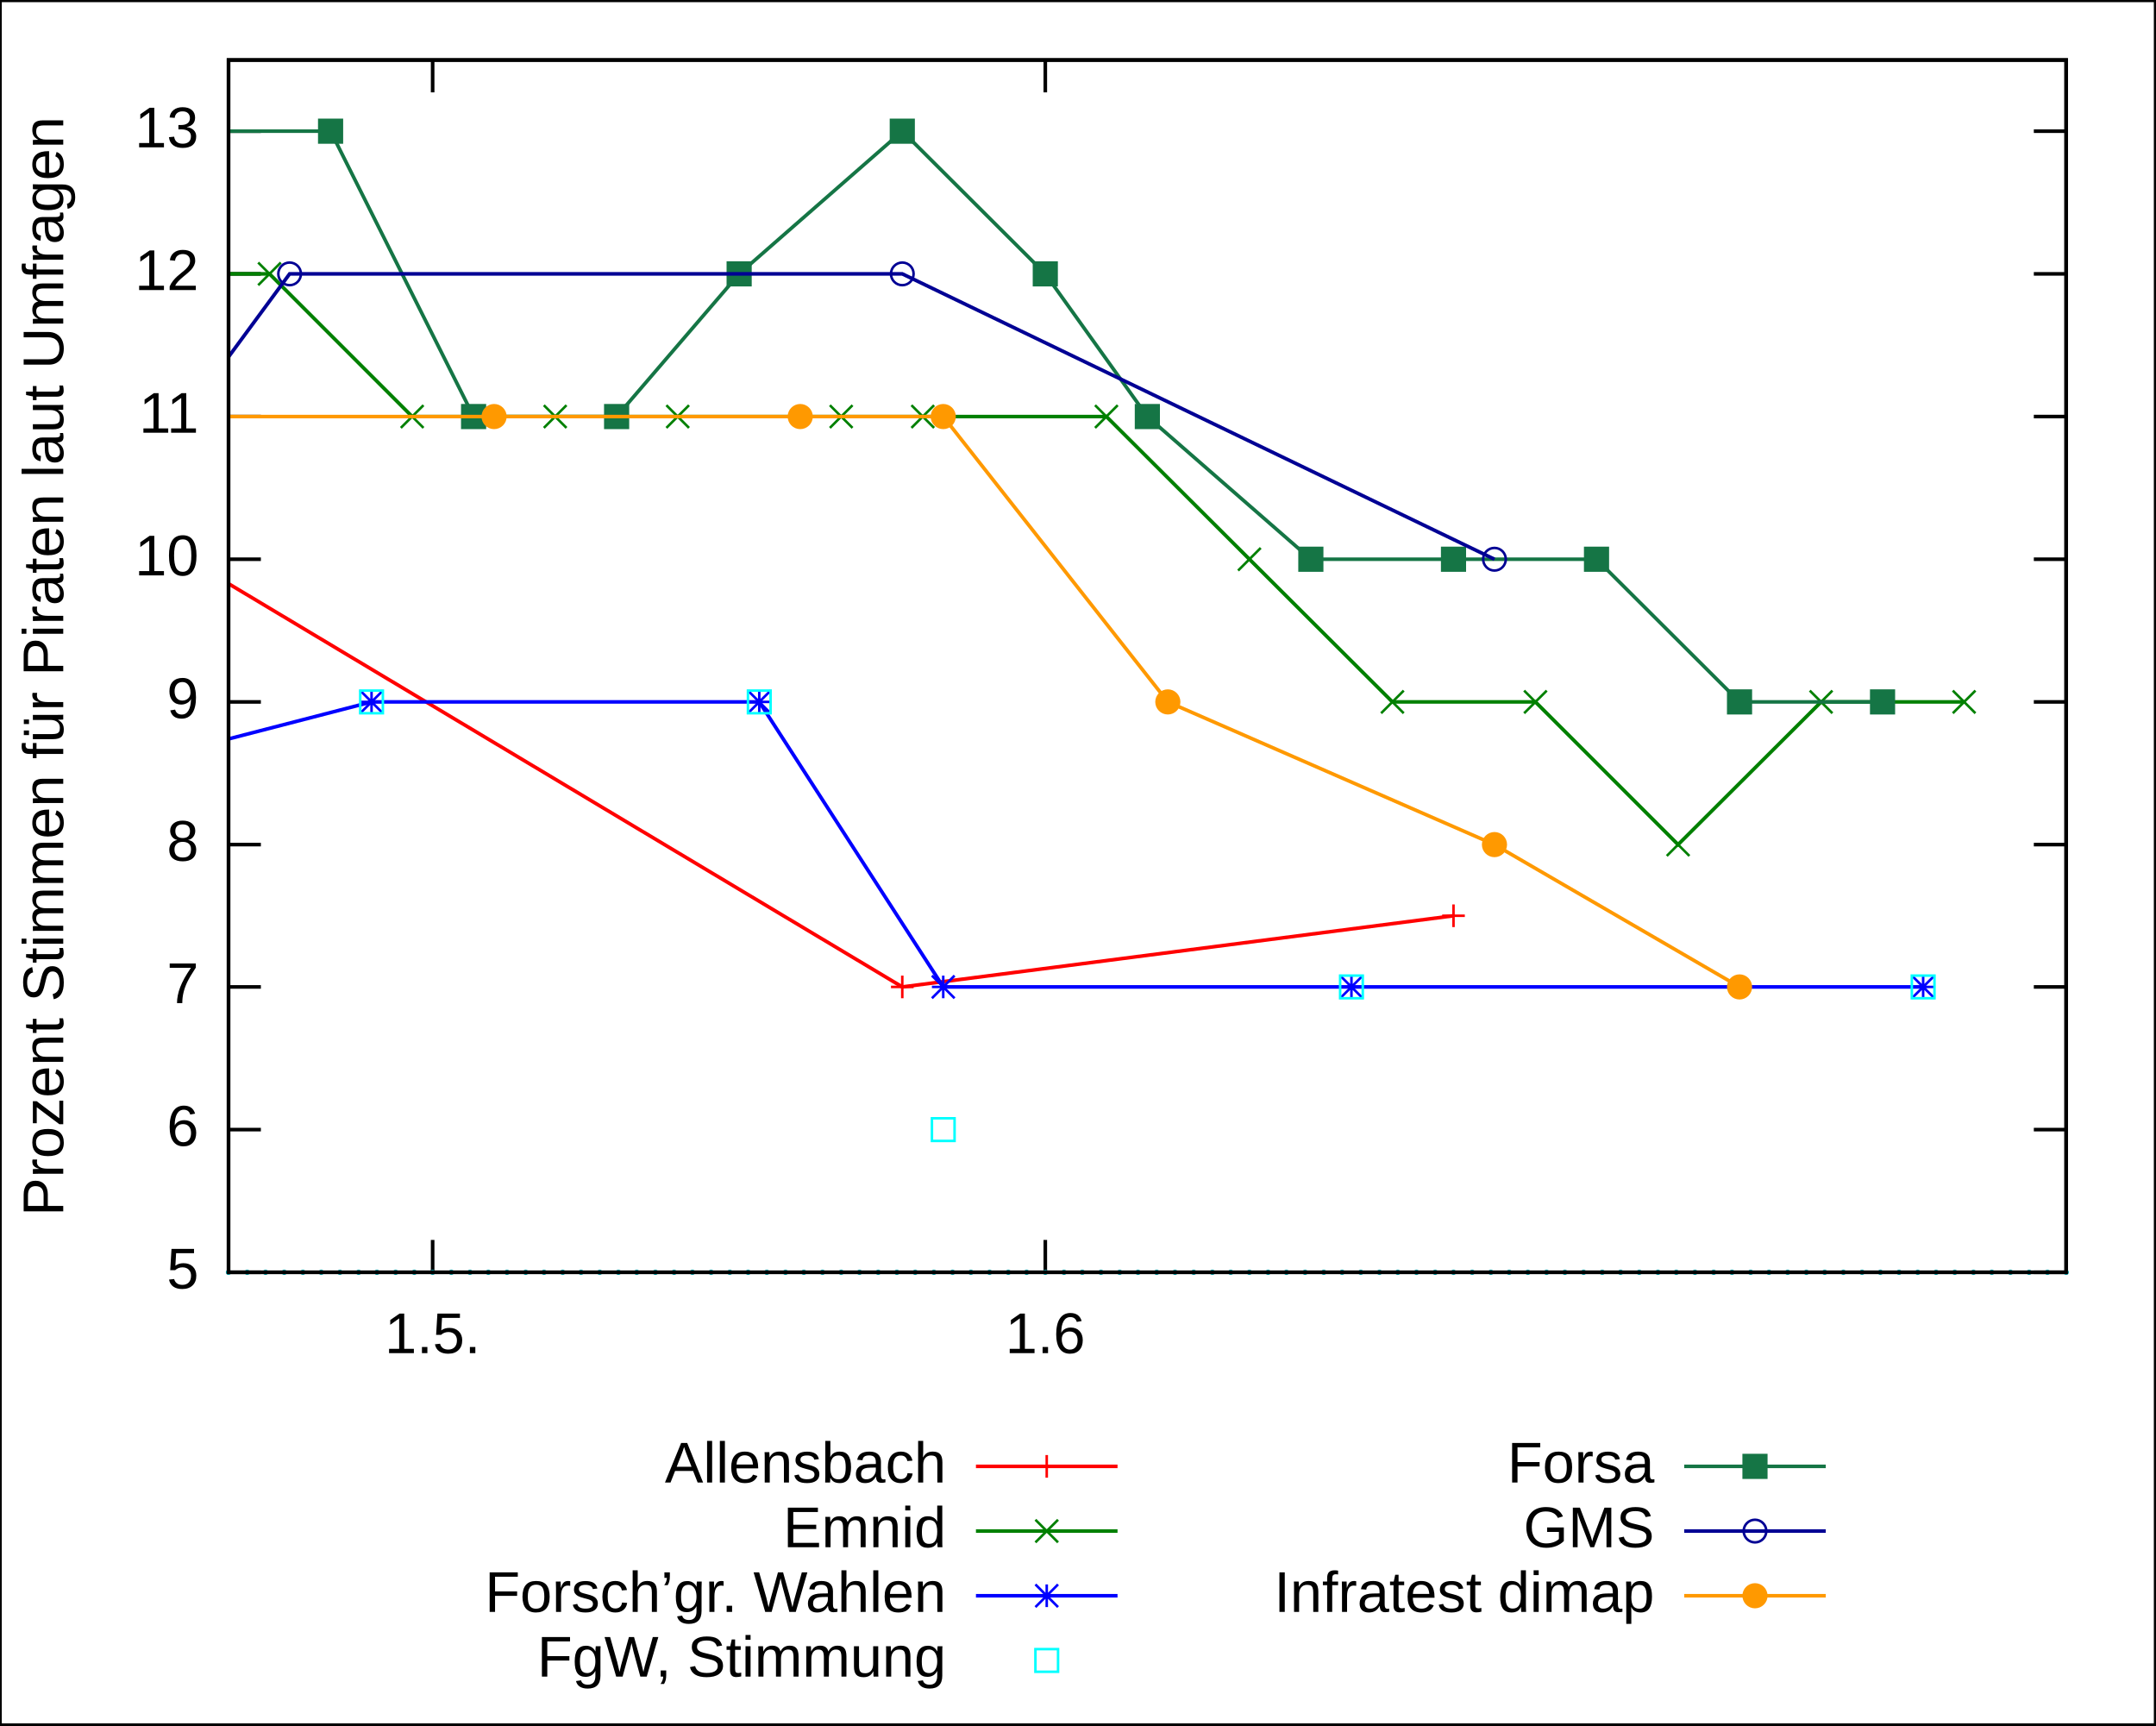
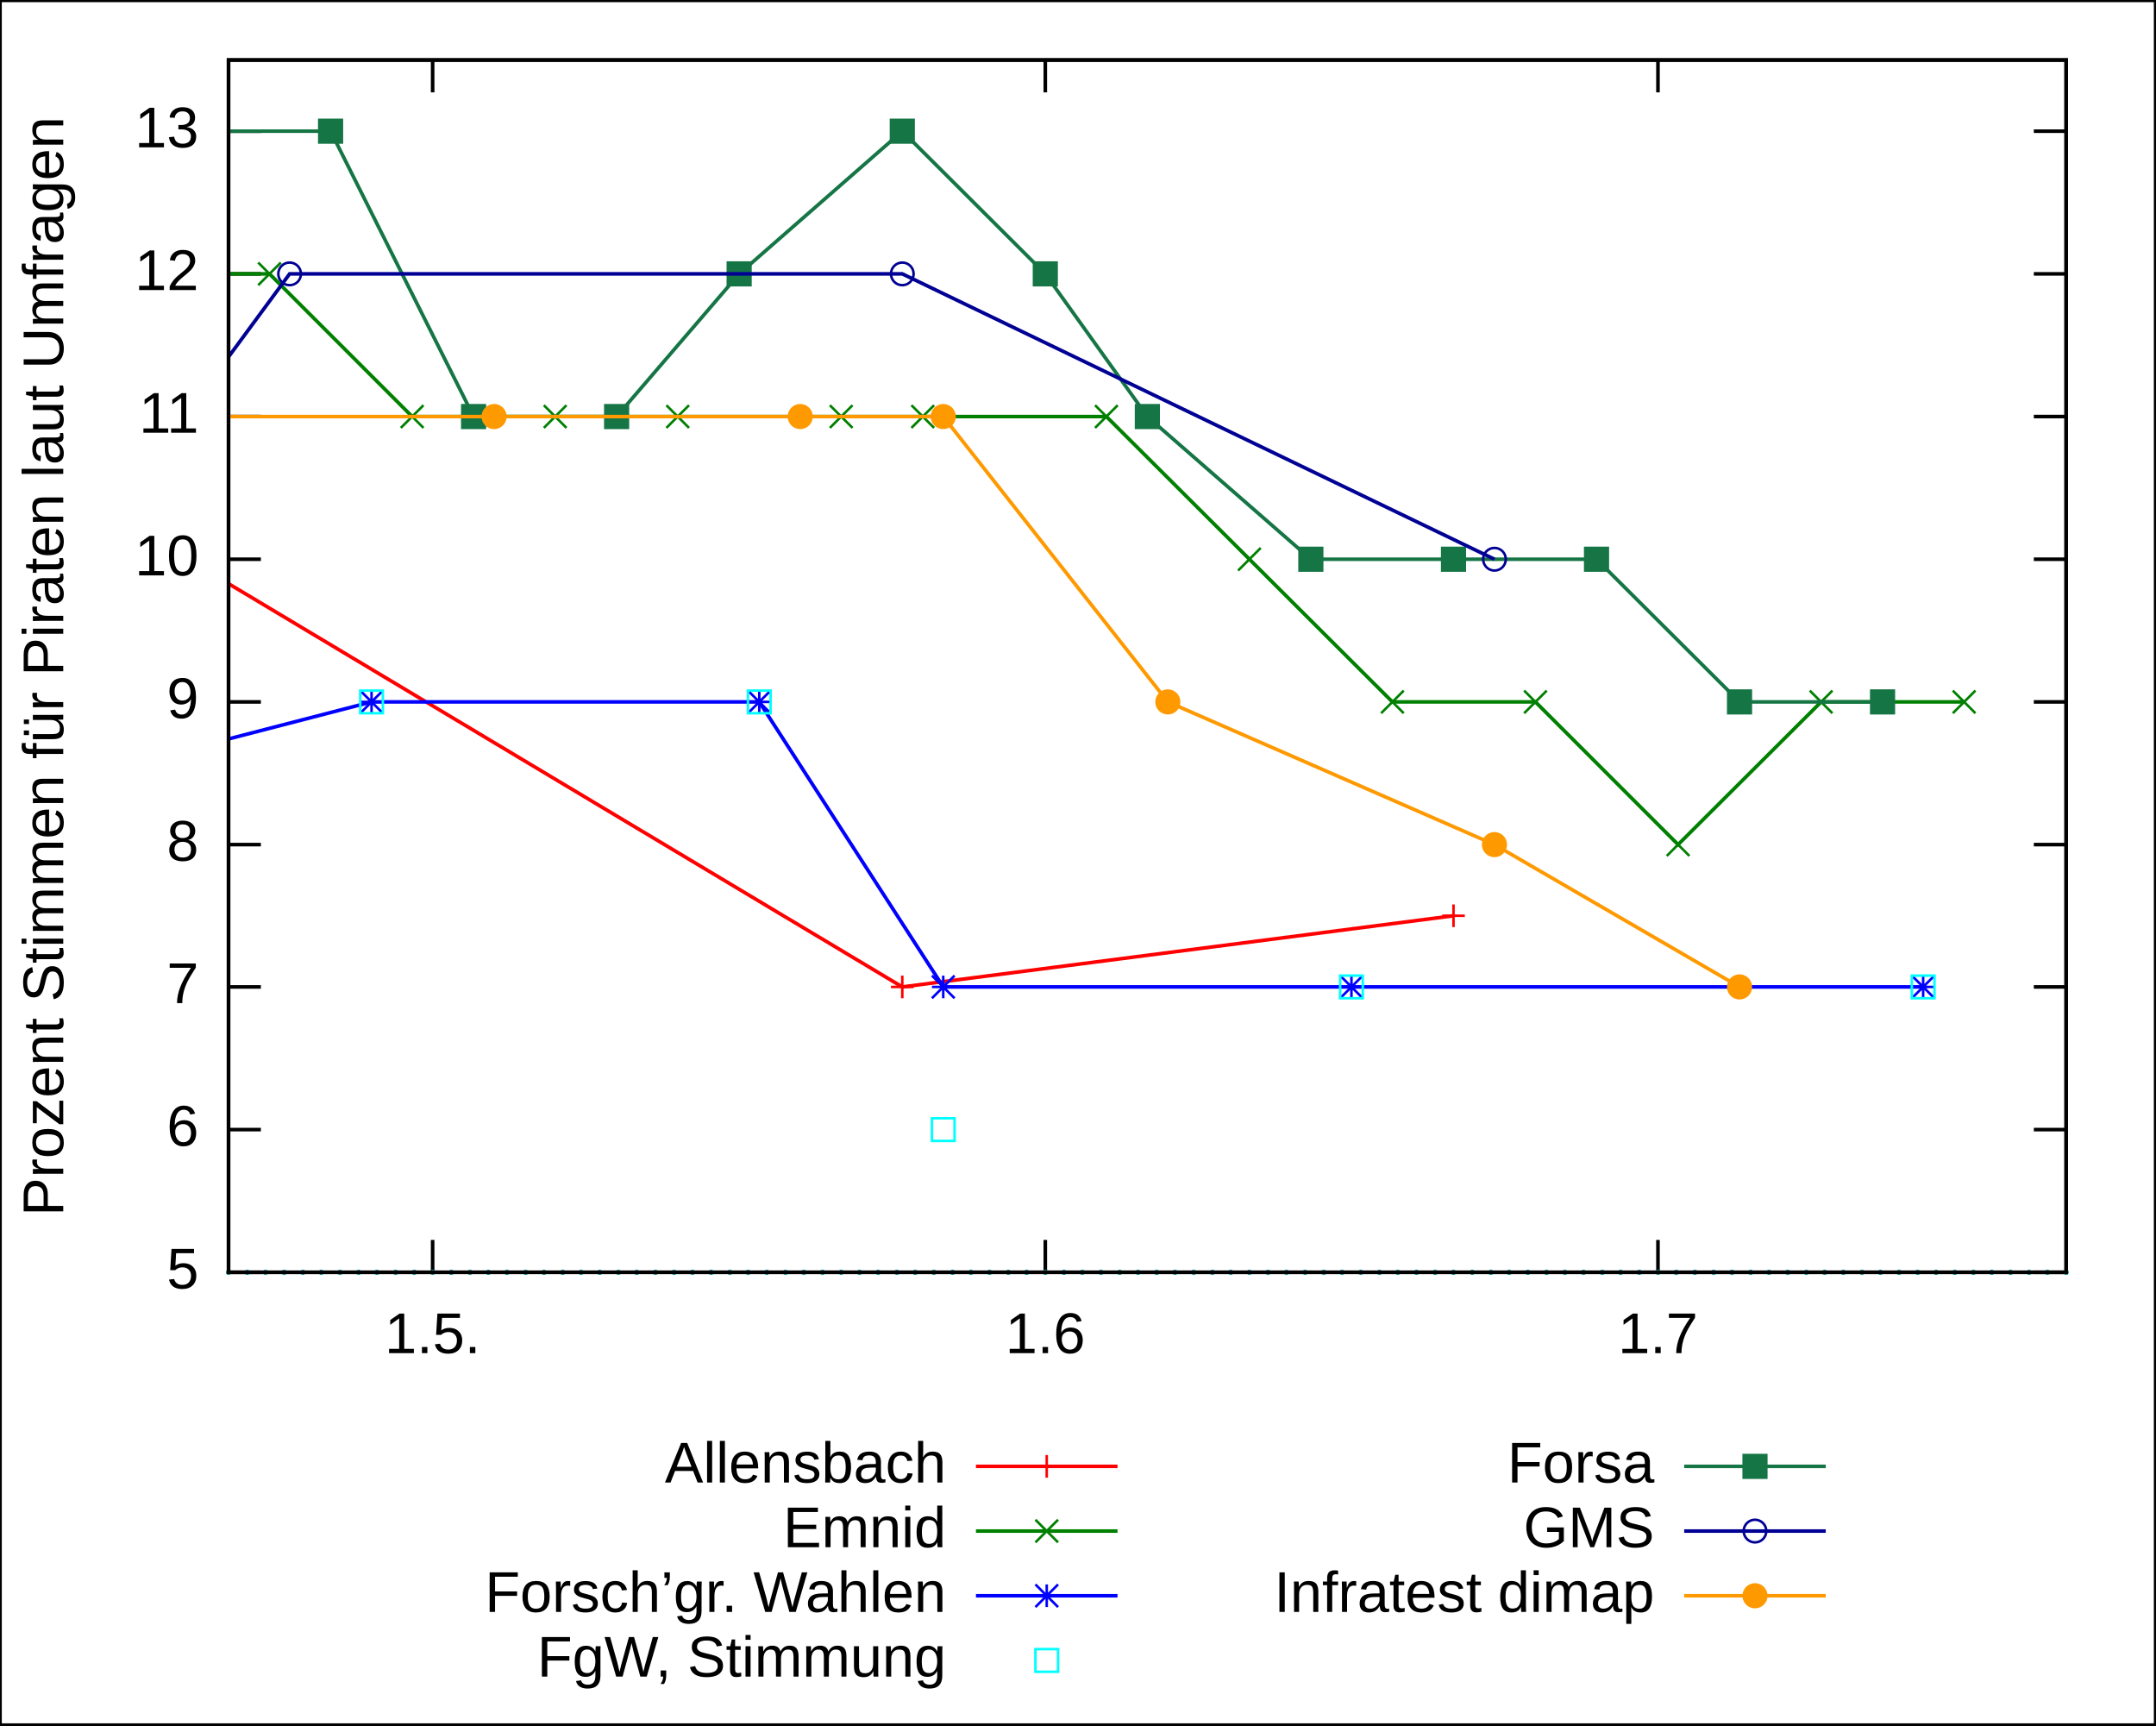
<svg xmlns="http://www.w3.org/2000/svg" xmlns:xlink="http://www.w3.org/1999/xlink" width="600" height="480" viewBox="0 0 600 480">
  <defs>
    <circle id="gpDot" r="0.5" stroke-width="0.5" />
    <path id="gpPt0" stroke-width="0.222" stroke="currentColor" d="M-1,0 h2 M0,-1 v2" />
    <path id="gpPt1" stroke-width="0.222" stroke="currentColor" d="M-1,-1 L1,1 M1,-1 L-1,1" />
    <path id="gpPt2" stroke-width="0.222" stroke="currentColor" d="M-1,0 L1,0 M0,-1 L0,1 M-1,-1 L1,1 M-1,1 L1,-1" />
    <rect id="gpPt3" stroke-width="0.222" stroke="currentColor" x="-1" y="-1" width="2" height="2" />
    <rect id="gpPt4" stroke-width="0.222" stroke="currentColor" fill="currentColor" x="-1" y="-1" width="2" height="2" />
    <circle id="gpPt5" stroke-width="0.222" stroke="currentColor" cx="0" cy="0" r="1" />
    <use xlink:href="#gpPt5" id="gpPt6" fill="currentColor" stroke="none" />
    <path id="gpPt7" stroke-width="0.222" stroke="currentColor" d="M0,-1.33 L-1.33,0.67 L1.33,0.67 z" />
    <use xlink:href="#gpPt7" id="gpPt8" fill="currentColor" stroke="none" />
    <use xlink:href="#gpPt7" id="gpPt9" stroke="currentColor" transform="rotate(180)" />
    <use xlink:href="#gpPt9" id="gpPt10" fill="currentColor" stroke="none" />
    <use xlink:href="#gpPt3" id="gpPt11" stroke="currentColor" transform="rotate(45)" />
    <use xlink:href="#gpPt11" id="gpPt12" fill="currentColor" stroke="none" />
  </defs>
  <g style="fill:none; color:white; stroke:currentColor; stroke-width:1.00; stroke-linecap:butt; stroke-linejoin:miter">
</g>
  <g style="fill:none; color:black; stroke:currentColor; stroke-width:1.00; stroke-linecap:butt; stroke-linejoin:miter">
    <g style="stroke:none; shape-rendering:crispEdges">
      <polygon fill="rgb(255, 255, 255)" points="0.0,480.0 599.9,480.0 599.9,0.1 0.0,0.1 " />
    </g>
    <path stroke="black" d="M0.0,480.0 L0.0,0.1 L599.9,0.1 L599.9,480.0 L0.0,480.0 M63.6,354.0 L72.6,354.0 M575.0,354.0    L566.0,354.0 " />
    <g transform="translate(55.3,358.5)" style="stroke:none; fill:black; font-family:Arial; font-size:12.00pt; text-anchor:end">
      <text> 5</text>
    </g>
    <path d="M63.6,314.3 L72.6,314.3 M575.0,314.3 L566.0,314.3 " />
    <g transform="translate(55.3,318.8)" style="stroke:none; fill:black; font-family:Arial; font-size:12.00pt; text-anchor:end">
      <text> 6</text>
    </g>
    <path d="M63.6,274.6 L72.6,274.6 M575.0,274.6 L566.0,274.6 " />
    <g transform="translate(55.3,279.1)" style="stroke:none; fill:black; font-family:Arial; font-size:12.00pt; text-anchor:end">
      <text> 7</text>
    </g>
    <path d="M63.6,235.0 L72.6,235.0 M575.0,235.0 L566.0,235.0 " />
    <g transform="translate(55.3,239.5)" style="stroke:none; fill:black; font-family:Arial; font-size:12.00pt; text-anchor:end">
      <text> 8</text>
    </g>
    <path d="M63.6,195.3 L72.6,195.3 M575.0,195.3 L566.0,195.3 " />
    <g transform="translate(55.3,199.8)" style="stroke:none; fill:black; font-family:Arial; font-size:12.00pt; text-anchor:end">
      <text> 9</text>
    </g>
    <path d="M63.6,155.6 L72.6,155.6 M575.0,155.6 L566.0,155.6 " />
    <g transform="translate(55.3,160.1)" style="stroke:none; fill:black; font-family:Arial; font-size:12.00pt; text-anchor:end">
      <text> 10</text>
    </g>
    <path d="M63.6,115.9 L72.6,115.9 M575.0,115.9 L566.0,115.9 " />
    <g transform="translate(55.3,120.4)" style="stroke:none; fill:black; font-family:Arial; font-size:12.00pt; text-anchor:end">
      <text> 11</text>
    </g>
    <path d="M63.6,76.2 L72.6,76.2 M575.0,76.2 L566.0,76.2 " />
    <g transform="translate(55.3,80.7)" style="stroke:none; fill:black; font-family:Arial; font-size:12.00pt; text-anchor:end">
      <text> 12</text>
    </g>
    <path d="M63.6,36.5 L72.6,36.5 M575.0,36.5 L566.0,36.5 " />
    <g transform="translate(55.3,41.0)" style="stroke:none; fill:black; font-family:Arial; font-size:12.00pt; text-anchor:end">
      <text> 13</text>
    </g>
    <path d="M120.4,354.0 L120.4,345.0 M120.4,16.7 L120.4,25.7 " />
    <g transform="translate(120.4,376.5)" style="stroke:none; fill:black; font-family:Arial; font-size:12.00pt; text-anchor:middle">
      <text>1.5.</text>
    </g>
    <path d="M290.9,354.0 L290.9,345.0 M290.9,16.7 L290.9,25.7 " />
    <g transform="translate(290.9,376.5)" style="stroke:none; fill:black; font-family:Arial; font-size:12.00pt; text-anchor:middle">
      <text>1.6</text>
+     </g>
+     <path d="M461.4,354.0 L461.4,345.0 M461.4,16.7 L461.4,25.7 " />
+     <g transform="translate(461.4,376.5)" style="stroke:none; fill:black; font-family:Arial; font-size:12.00pt; text-anchor:middle">
+       <text>1.7</text>
    </g>
    <path d="M63.6,16.7 L63.6,354.0 L575.0,354.0 L575.0,16.7 L63.6,16.7 Z " />
    <g transform="translate(17.6,185.4) rotate(270)" style="stroke:none; fill:black; font-family:Arial; font-size:12.00pt; text-anchor:middle">
      <text>Prozent Stimmen für Piraten laut Umfragen</text>
    </g>
  </g>
  <a xlink:title="Plot #1">
    <g style="fill:none; color:red; stroke:currentColor; stroke-width:1.00; stroke-linecap:butt; stroke-linejoin:miter">
      <g transform="translate(263.3,412.5)" style="stroke:none; fill:black; font-family:Arial; font-size:12.00pt; text-anchor:end">
        <text>Allensbach</text>
      </g>
      <path d="M271.6,408.0 L311.0,408.0 M404.5,254.8 L251.1,274.6 L63.6,162.4 " />
      <use xlink:href="#gpPt0" transform="translate(404.5,254.8) scale(3.15)" />
      <use xlink:href="#gpPt0" transform="translate(251.1,274.6) scale(3.15)" />
      <use xlink:href="#gpPt0" transform="translate(291.3,408.0) scale(3.15)" />
    </g>
  </a>
  <a xlink:title="Plot #2">
    <g style="fill:none; color:green; stroke:currentColor; stroke-width:1.00; stroke-linecap:butt; stroke-linejoin:miter">
      <g transform="translate(263.3,430.5)" style="stroke:none; fill:black; font-family:Arial; font-size:12.00pt; text-anchor:end">
        <text>Emnid</text>
      </g>
      <path d="M271.6,426.0 L311.0,426.0 M546.6,195.3 L506.8,195.3 L467.0,235.0 L427.3,195.3 L387.5,195.3 L347.7,155.6    L307.9,115.9 L256.8,115.9 L234.1,115.9 L188.6,115.9 L154.5,115.9 L114.7,115.9 L75.0,76.2 L63.6,76.2    " />
      <use xlink:href="#gpPt1" transform="translate(546.6,195.3) scale(3.15)" />
      <use xlink:href="#gpPt1" transform="translate(506.8,195.3) scale(3.15)" />
      <use xlink:href="#gpPt1" transform="translate(467.0,235.0) scale(3.15)" />
      <use xlink:href="#gpPt1" transform="translate(427.3,195.3) scale(3.15)" />
      <use xlink:href="#gpPt1" transform="translate(387.5,195.3) scale(3.15)" />
      <use xlink:href="#gpPt1" transform="translate(347.7,155.6) scale(3.15)" />
      <use xlink:href="#gpPt1" transform="translate(307.9,115.9) scale(3.15)" />
      <use xlink:href="#gpPt1" transform="translate(256.8,115.9) scale(3.15)" />
      <use xlink:href="#gpPt1" transform="translate(234.1,115.9) scale(3.15)" />
      <use xlink:href="#gpPt1" transform="translate(188.6,115.9) scale(3.15)" />
      <use xlink:href="#gpPt1" transform="translate(154.5,115.9) scale(3.15)" />
      <use xlink:href="#gpPt1" transform="translate(114.7,115.9) scale(3.15)" />
      <use xlink:href="#gpPt1" transform="translate(75.0,76.2) scale(3.15)" />
      <use xlink:href="#gpPt1" transform="translate(291.3,426.0) scale(3.15)" />
    </g>
  </a>
  <a xlink:title="Plot #3">
    <g style="fill:none; color:blue; stroke:currentColor; stroke-width:1.00; stroke-linecap:butt; stroke-linejoin:miter">
      <g transform="translate(263.3,448.5)" style="stroke:none; fill:black; font-family:Arial; font-size:12.00pt; text-anchor:end">
        <text>Forsch’gr. Wahlen</text>
      </g>
      <path d="M271.6,444.0 L311.0,444.0 M535.2,274.6 L376.1,274.6 L262.5,274.6 L211.3,195.3 L103.4,195.3 L63.6,205.6    " />
      <use xlink:href="#gpPt2" transform="translate(535.2,274.6) scale(3.15)" />
      <use xlink:href="#gpPt2" transform="translate(376.1,274.6) scale(3.15)" />
      <use xlink:href="#gpPt2" transform="translate(262.5,274.6) scale(3.15)" />
      <use xlink:href="#gpPt2" transform="translate(211.3,195.3) scale(3.15)" />
      <use xlink:href="#gpPt2" transform="translate(103.4,195.3) scale(3.15)" />
      <use xlink:href="#gpPt2" transform="translate(291.3,444.0) scale(3.15)" />
    </g>
  </a>
  <a xlink:title="Plot #4">
    <g style="fill:none; color:cyan; stroke:currentColor; stroke-width:1.00; stroke-linecap:butt; stroke-linejoin:miter">
      <g transform="translate(263.3,466.5)" style="stroke:none; fill:black; font-family:Arial; font-size:12.00pt; text-anchor:end">
        <text>FgW, Stimmung</text>
      </g>
      <use xlink:href="#gpPt3" transform="translate(535.2,274.6) scale(3.15)" />
      <use xlink:href="#gpPt3" transform="translate(376.1,274.6) scale(3.15)" />
      <use xlink:href="#gpPt3" transform="translate(262.5,314.3) scale(3.15)" />
      <use xlink:href="#gpPt3" transform="translate(211.3,195.3) scale(3.15)" />
      <use xlink:href="#gpPt3" transform="translate(103.4,195.3) scale(3.15)" />
      <use xlink:href="#gpPt3" transform="translate(291.3,462.0) scale(3.15)" />
    </g>
  </a>
  <a xlink:title="Plot #5">
    <g style="fill:none; color:#157545; stroke:currentColor; stroke-width:1.00; stroke-linecap:butt; stroke-linejoin:miter">
      <g transform="translate(460.4,412.5)" style="stroke:none; fill:black; font-family:Arial; font-size:12.00pt; text-anchor:end">
        <text>Forsa</text>
      </g>
      <path d="M468.7,408.0 L508.1,408.0 M523.9,195.3 L484.1,195.3 L444.3,155.6 L404.5,155.6 L364.8,155.6 L319.3,115.9    L290.9,76.2 L251.1,36.5 L205.7,76.2 L171.6,115.9 L131.8,115.9 L92.0,36.5 L63.6,36.5 " />
      <use xlink:href="#gpPt4" transform="translate(523.9,195.3) scale(3.15)" />
      <use xlink:href="#gpPt4" transform="translate(484.1,195.3) scale(3.15)" />
      <use xlink:href="#gpPt4" transform="translate(444.3,155.6) scale(3.15)" />
      <use xlink:href="#gpPt4" transform="translate(404.5,155.6) scale(3.15)" />
      <use xlink:href="#gpPt4" transform="translate(364.8,155.6) scale(3.15)" />
      <use xlink:href="#gpPt4" transform="translate(319.3,115.9) scale(3.15)" />
      <use xlink:href="#gpPt4" transform="translate(290.9,76.2) scale(3.15)" />
      <use xlink:href="#gpPt4" transform="translate(251.1,36.5) scale(3.15)" />
      <use xlink:href="#gpPt4" transform="translate(205.7,76.2) scale(3.15)" />
      <use xlink:href="#gpPt4" transform="translate(171.6,115.9) scale(3.15)" />
      <use xlink:href="#gpPt4" transform="translate(131.8,115.9) scale(3.15)" />
      <use xlink:href="#gpPt4" transform="translate(92.0,36.5) scale(3.15)" />
      <use xlink:href="#gpPt4" transform="translate(488.4,408.0) scale(3.15)" />
    </g>
  </a>
  <a xlink:title="Plot #6">
    <g style="fill:none; color:#000094; stroke:currentColor; stroke-width:1.00; stroke-linecap:butt; stroke-linejoin:miter">
      <g transform="translate(460.4,430.5)" style="stroke:none; fill:black; font-family:Arial; font-size:12.00pt; text-anchor:end">
        <text>GMS</text>
      </g>
      <path d="M468.7,426.0 L508.1,426.0 M415.9,155.6 L251.1,76.2 L80.6,76.2 L63.6,99.3 " />
      <use xlink:href="#gpPt5" transform="translate(415.9,155.6) scale(3.15)" />
      <use xlink:href="#gpPt5" transform="translate(251.1,76.2) scale(3.15)" />
      <use xlink:href="#gpPt5" transform="translate(80.6,76.2) scale(3.15)" />
      <use xlink:href="#gpPt5" transform="translate(488.4,426.0) scale(3.15)" />
    </g>
  </a>
  <a xlink:title="Plot #7">
    <g style="fill:none; color:#FF9900; stroke:currentColor; stroke-width:1.00; stroke-linecap:butt; stroke-linejoin:miter">
      <g transform="translate(460.4,448.5)" style="stroke:none; fill:black; font-family:Arial; font-size:12.00pt; text-anchor:end">
        <text>Infratest dimap</text>
      </g>
      <path d="M468.7,444.0 L508.1,444.0 M484.1,274.6 L415.9,235.0 L325.0,195.3 L262.5,115.9 L222.7,115.9 L137.5,115.9    L63.6,115.9 " />
      <use xlink:href="#gpPt6" transform="translate(484.1,274.6) scale(3.15)" />
      <use xlink:href="#gpPt6" transform="translate(415.9,235.0) scale(3.15)" />
      <use xlink:href="#gpPt6" transform="translate(325.0,195.3) scale(3.15)" />
      <use xlink:href="#gpPt6" transform="translate(262.5,115.9) scale(3.15)" />
      <use xlink:href="#gpPt6" transform="translate(222.7,115.9) scale(3.15)" />
      <use xlink:href="#gpPt6" transform="translate(137.5,115.9) scale(3.15)" />
      <use xlink:href="#gpPt6" transform="translate(488.4,444.0) scale(3.15)" />
    </g>
  </a>
  <a xlink:title="Plot #8">
    <g style="fill:none; color:#0099A1; stroke:currentColor; stroke-width:1.00; stroke-linecap:butt; stroke-linejoin:miter">
      <use xlink:href="#gpDot" x="63.6" y="354.0" />
      <use xlink:href="#gpDot" x="68.8" y="354.0" />
      <use xlink:href="#gpDot" x="73.9" y="354.0" />
      <use xlink:href="#gpDot" x="79.1" y="354.0" />
      <use xlink:href="#gpDot" x="84.3" y="354.0" />
      <use xlink:href="#gpDot" x="89.4" y="354.0" />
      <use xlink:href="#gpDot" x="94.6" y="354.0" />
      <use xlink:href="#gpDot" x="99.8" y="354.0" />
      <use xlink:href="#gpDot" x="104.9" y="354.0" />
      <use xlink:href="#gpDot" x="110.1" y="354.0" />
      <use xlink:href="#gpDot" x="115.3" y="354.0" />
      <use xlink:href="#gpDot" x="120.4" y="354.0" />
      <use xlink:href="#gpDot" x="125.6" y="354.0" />
      <use xlink:href="#gpDot" x="130.8" y="354.0" />
      <use xlink:href="#gpDot" x="135.9" y="354.0" />
      <use xlink:href="#gpDot" x="141.1" y="354.0" />
      <use xlink:href="#gpDot" x="146.3" y="354.0" />
      <use xlink:href="#gpDot" x="151.4" y="354.0" />
      <use xlink:href="#gpDot" x="156.6" y="354.0" />
      <use xlink:href="#gpDot" x="161.7" y="354.0" />
      <use xlink:href="#gpDot" x="166.9" y="354.0" />
      <use xlink:href="#gpDot" x="172.1" y="354.0" />
      <use xlink:href="#gpDot" x="177.2" y="354.0" />
      <use xlink:href="#gpDot" x="182.4" y="354.0" />
      <use xlink:href="#gpDot" x="187.6" y="354.0" />
      <use xlink:href="#gpDot" x="192.7" y="354.0" />
      <use xlink:href="#gpDot" x="197.9" y="354.0" />
      <use xlink:href="#gpDot" x="203.1" y="354.0" />
      <use xlink:href="#gpDot" x="208.2" y="354.0" />
      <use xlink:href="#gpDot" x="213.4" y="354.0" />
      <use xlink:href="#gpDot" x="218.6" y="354.0" />
      <use xlink:href="#gpDot" x="223.7" y="354.0" />
      <use xlink:href="#gpDot" x="228.9" y="354.0" />
      <use xlink:href="#gpDot" x="234.1" y="354.0" />
      <use xlink:href="#gpDot" x="239.2" y="354.0" />
      <use xlink:href="#gpDot" x="244.4" y="354.0" />
      <use xlink:href="#gpDot" x="249.6" y="354.0" />
      <use xlink:href="#gpDot" x="254.7" y="354.0" />
      <use xlink:href="#gpDot" x="259.9" y="354.0" />
      <use xlink:href="#gpDot" x="265.1" y="354.0" />
      <use xlink:href="#gpDot" x="270.2" y="354.0" />
      <use xlink:href="#gpDot" x="275.4" y="354.0" />
      <use xlink:href="#gpDot" x="280.6" y="354.0" />
      <use xlink:href="#gpDot" x="285.7" y="354.0" />
      <use xlink:href="#gpDot" x="290.9" y="354.0" />
      <use xlink:href="#gpDot" x="296.1" y="354.0" />
      <use xlink:href="#gpDot" x="301.2" y="354.0" />
      <use xlink:href="#gpDot" x="306.4" y="354.0" />
      <use xlink:href="#gpDot" x="311.6" y="354.0" />
      <use xlink:href="#gpDot" x="316.7" y="354.0" />
      <use xlink:href="#gpDot" x="321.9" y="354.0" />
      <use xlink:href="#gpDot" x="327.0" y="354.0" />
      <use xlink:href="#gpDot" x="332.2" y="354.0" />
      <use xlink:href="#gpDot" x="337.4" y="354.0" />
      <use xlink:href="#gpDot" x="342.5" y="354.0" />
      <use xlink:href="#gpDot" x="347.7" y="354.0" />
      <use xlink:href="#gpDot" x="352.9" y="354.0" />
      <use xlink:href="#gpDot" x="358.0" y="354.0" />
      <use xlink:href="#gpDot" x="363.2" y="354.0" />
      <use xlink:href="#gpDot" x="368.4" y="354.0" />
      <use xlink:href="#gpDot" x="373.5" y="354.0" />
      <use xlink:href="#gpDot" x="378.7" y="354.0" />
      <use xlink:href="#gpDot" x="383.9" y="354.0" />
      <use xlink:href="#gpDot" x="389.0" y="354.0" />
      <use xlink:href="#gpDot" x="394.2" y="354.0" />
      <use xlink:href="#gpDot" x="399.4" y="354.0" />
      <use xlink:href="#gpDot" x="404.5" y="354.0" />
      <use xlink:href="#gpDot" x="409.7" y="354.0" />
      <use xlink:href="#gpDot" x="414.9" y="354.0" />
      <use xlink:href="#gpDot" x="420.0" y="354.0" />
      <use xlink:href="#gpDot" x="425.2" y="354.0" />
      <use xlink:href="#gpDot" x="430.4" y="354.0" />
      <use xlink:href="#gpDot" x="435.5" y="354.0" />
      <use xlink:href="#gpDot" x="440.7" y="354.0" />
      <use xlink:href="#gpDot" x="445.9" y="354.0" />
      <use xlink:href="#gpDot" x="451.0" y="354.0" />
      <use xlink:href="#gpDot" x="456.2" y="354.0" />
      <use xlink:href="#gpDot" x="461.4" y="354.0" />
      <use xlink:href="#gpDot" x="466.5" y="354.0" />
      <use xlink:href="#gpDot" x="471.7" y="354.0" />
      <use xlink:href="#gpDot" x="476.9" y="354.0" />
      <use xlink:href="#gpDot" x="482.0" y="354.0" />
      <use xlink:href="#gpDot" x="487.2" y="354.0" />
      <use xlink:href="#gpDot" x="492.3" y="354.0" />
      <use xlink:href="#gpDot" x="497.5" y="354.0" />
      <use xlink:href="#gpDot" x="502.7" y="354.0" />
      <use xlink:href="#gpDot" x="507.8" y="354.0" />
      <use xlink:href="#gpDot" x="513.0" y="354.0" />
      <use xlink:href="#gpDot" x="518.2" y="354.0" />
      <use xlink:href="#gpDot" x="523.3" y="354.0" />
      <use xlink:href="#gpDot" x="528.5" y="354.0" />
      <use xlink:href="#gpDot" x="533.7" y="354.0" />
      <use xlink:href="#gpDot" x="538.8" y="354.0" />
      <use xlink:href="#gpDot" x="544.0" y="354.0" />
      <use xlink:href="#gpDot" x="549.2" y="354.0" />
      <use xlink:href="#gpDot" x="554.3" y="354.0" />
      <use xlink:href="#gpDot" x="559.5" y="354.0" />
      <use xlink:href="#gpDot" x="564.7" y="354.0" />
      <use xlink:href="#gpDot" x="569.8" y="354.0" />
      <use xlink:href="#gpDot" x="575.0" y="354.0" />
    </g>
  </a>
  <g style="fill:none; color:black; stroke:currentColor; stroke-width:1.00; stroke-linecap:butt; stroke-linejoin:miter">
    <path d="M63.6,16.7 L63.6,354.0 L575.0,354.0 L575.0,16.7 L63.6,16.7 Z " />
  </g>
</svg>
